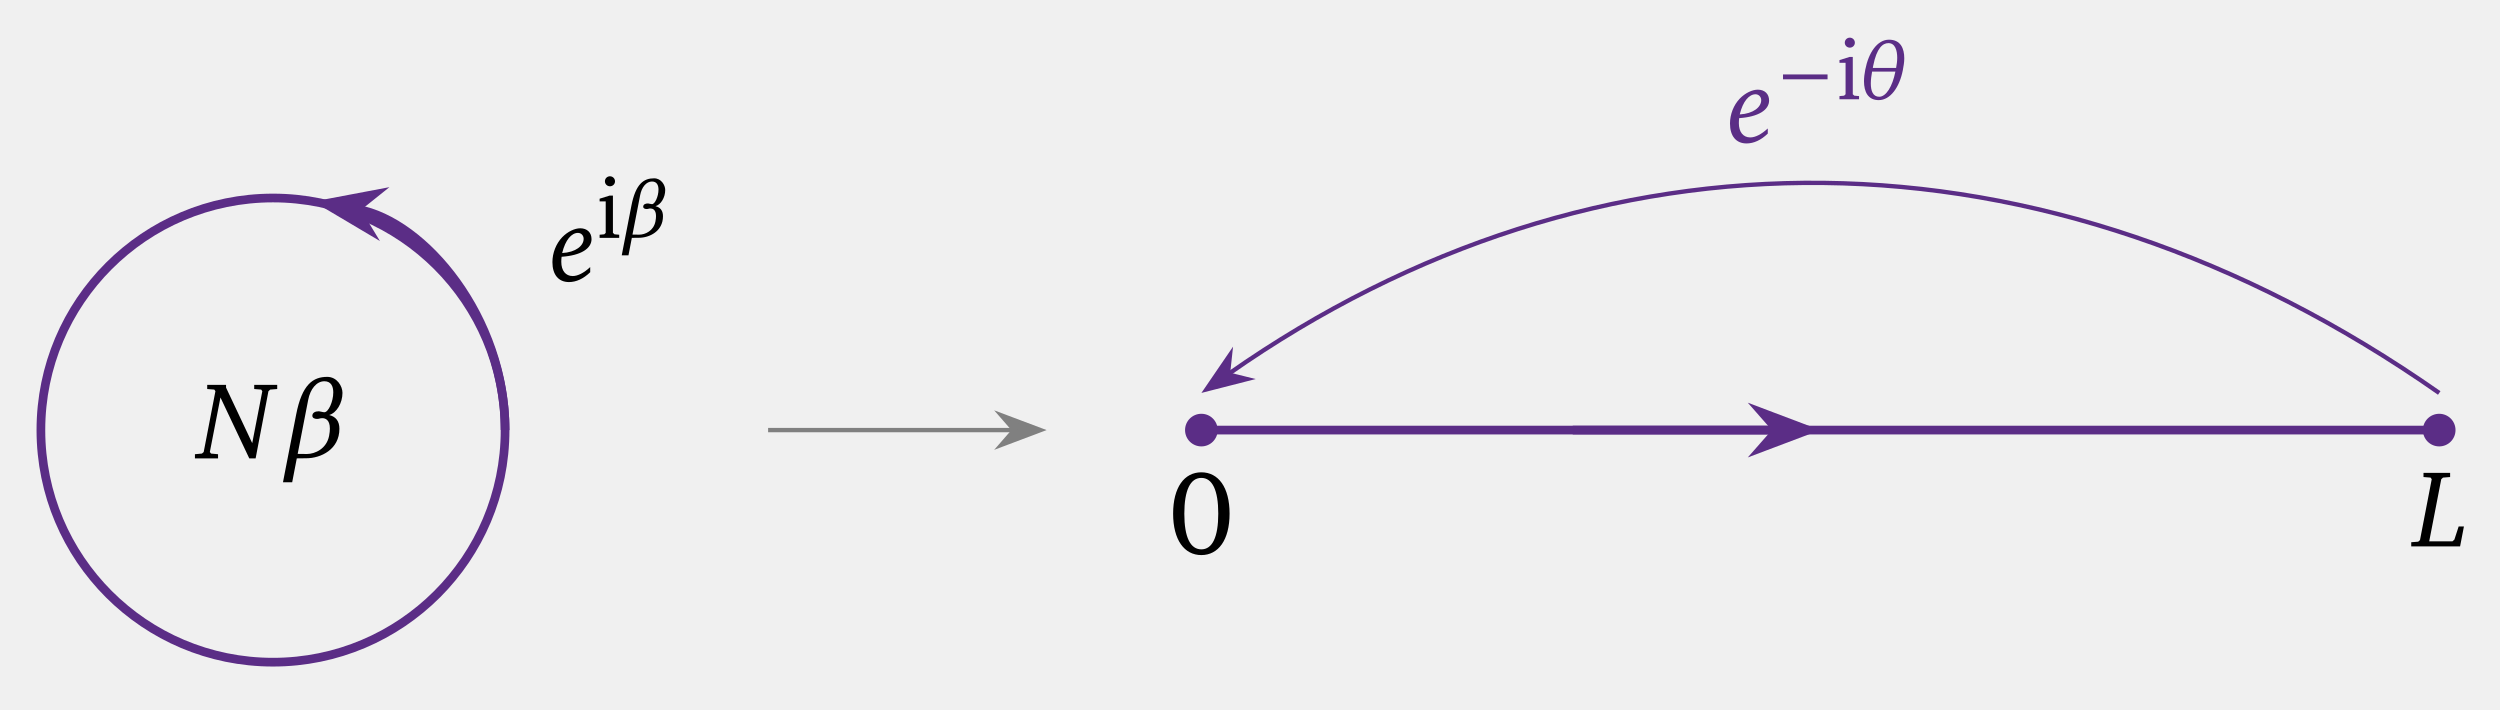
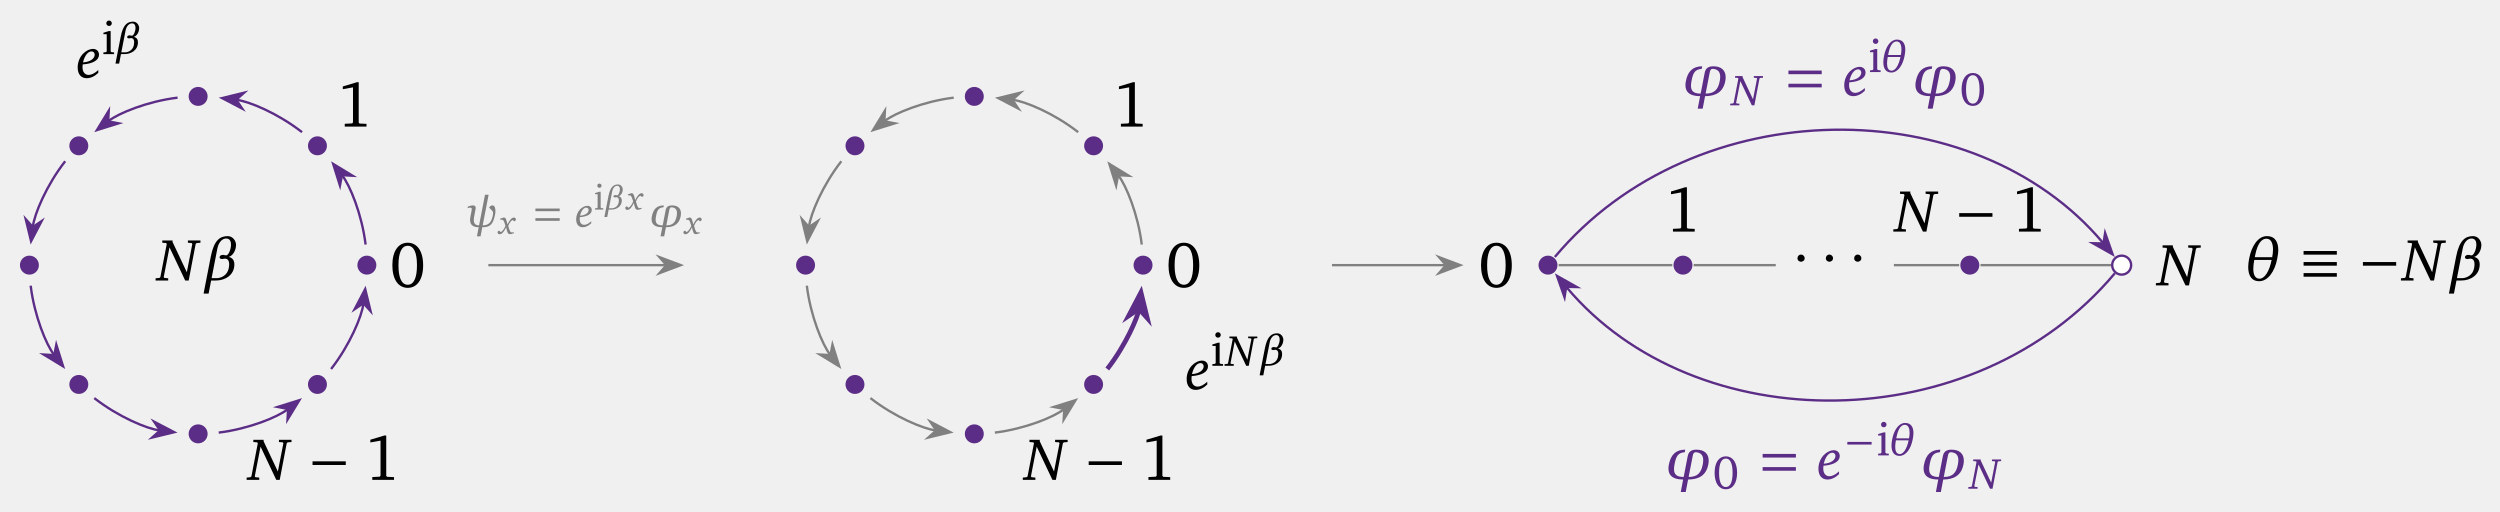
- <svg xmlns="http://www.w3.org/2000/svg" version="1.1" width="229pt" height="65pt" viewBox="0 -65 229 65">
+ <svg xmlns="http://www.w3.org/2000/svg" version="1.1" width="420pt" height="86pt" viewBox="0 -86 420 86">
  <g id="page1">
    <g transform="scale(1 -1)">
-       <path d="M46.266 25.605C46.266 37.348 36.746 46.863 25.004 46.863C13.262 46.863 3.746 37.348 3.746 25.605C3.746 13.863 13.262 4.344 25.004 4.344C36.746 4.344 46.266 13.863 46.266 25.605Z" stroke="#5b2d86" fill="none" stroke-width=".797" />
-       <path d="M46.266 25.605C46.266 35.922 38.855 44.75 32.746 45.828" stroke="#5b2d86" fill="none" stroke-width=".797" stroke-miterlimit="10" />
-       <path d="M29.813 46.344L33.633 44.078L32.547 45.863L34.176 47.168Z" fill="#5b2d86" />
-       <path d="M29.813 46.344L33.633 44.078L32.547 45.863L34.176 47.168Z" stroke="#5b2d86" fill="none" stroke-width=".797" stroke-miterlimit="10" />
-       <path d="M51.495 41.821C51.786 43.035 52.358 43.667 52.94 43.667C53.231 43.667 53.462 43.436 53.462 43.125C53.462 42.493 52.749 41.891 51.495 41.821ZM51.445 41.48C53.231 41.6 54.184 42.242 54.184 43.095C54.184 43.697 53.783 44.089 53.15 44.089C52.659 44.089 52.007 43.798 51.495 43.266C50.933 42.674 50.602 41.831 50.602 40.988C50.602 39.824 51.174 39.162 52.117 39.162C52.779 39.162 53.442 39.463 54.063 40.065V40.536C53.482 39.995 52.92 39.714 52.458 39.714C51.816 39.714 51.414 40.205 51.414 41.018C51.414 41.179 51.424 41.339 51.445 41.48Z" />
-       <path d="M55.873 48.853C55.618 48.853 55.411 48.654 55.411 48.391C55.411 48.136 55.618 47.937 55.873 47.937C56.128 47.937 56.335 48.136 56.335 48.391S56.128 48.853 55.873 48.853ZM55.841 47.084L54.925 46.798V46.551H55.483V43.666L55.347 43.538L54.925 43.499V43.212H56.718V43.499L56.288 43.538L56.144 43.666V47.084H55.841Z" />
-       <path d="M60.729 45.192C60.729 45.698 60.494 45.998 60.062 46.108L60.047 46.116C60.531 46.255 60.934 46.9 60.934 47.597C60.934 48.044 60.568 48.667 59.915 48.667C58.977 48.667 58.228 48.183 57.833 46.138L57.055 42.149C57.011 41.921 56.982 41.775 56.953 41.613H57.568C57.591 41.723 57.62 41.87 57.671 42.149L57.877 43.212C58.338 43.212 58.199 43.219 58.514 43.219C59.49 43.219 60.729 43.813 60.729 45.192ZM58.918 46.064C58.918 45.91 59.079 45.852 59.233 45.852C59.38 45.852 59.424 45.903 59.578 45.903C59.761 45.903 60.091 45.822 60.091 45.206C60.091 45.074 60.076 44.913 60.04 44.723C59.871 43.85 59.094 43.505 58.551 43.505C58.163 43.505 58.273 43.505 57.935 43.513C58.17 44.715 58.404 45.918 58.639 47.128C58.778 47.853 59.197 48.374 59.724 48.374C60.172 48.374 60.318 48.029 60.318 47.626C60.318 47.003 59.988 46.299 59.724 46.299C59.614 46.299 59.424 46.365 59.358 46.365C59.108 46.365 58.918 46.27 58.918 46.064Z" />
-       <path d="M18.98 29.746V29.365L19.632 29.314L19.732 29.164L18.659 23.595L18.498 23.454L17.856 23.394V23.013H19.973V23.394L19.331 23.454L19.221 23.595L20.194 28.592L22.833 23.013H23.415L24.589 29.164L24.75 29.314L25.392 29.365V29.746H23.285V29.365L23.927 29.314L24.027 29.164L23.104 24.408L20.706 29.495V29.746H18.98Z" />
-       <path d="M31.09 25.722C31.09 26.415 30.768 26.826 30.177 26.977L30.157 26.987C30.819 27.177 31.371 28.06 31.371 29.014C31.371 29.626 30.869 30.479 29.976 30.479C28.691 30.479 27.668 29.816 27.126 27.017L26.062 21.558C26.002 21.247 25.962 21.046 25.922 20.825H26.765C26.795 20.976 26.835 21.177 26.905 21.558L27.186 23.013C27.819 23.013 27.628 23.023 28.059 23.023C29.394 23.023 31.09 23.836 31.09 25.722ZM28.611 26.916C28.611 26.706 28.832 26.625 29.043 26.625C29.244 26.625 29.303 26.696 29.514 26.696C29.765 26.696 30.217 26.585 30.217 25.742C30.217 25.562 30.197 25.341 30.146 25.08C29.916 23.886 28.852 23.414 28.109 23.414C27.578 23.414 27.728 23.414 27.267 23.424C27.588 25.07 27.909 26.716 28.23 28.371C28.42 29.365 28.993 30.077 29.715 30.077C30.327 30.077 30.528 29.606 30.528 29.054C30.528 28.201 30.076 27.238 29.715 27.238C29.564 27.238 29.303 27.328 29.213 27.328C28.872 27.328 28.611 27.197 28.611 26.916Z" />
-       <path d="M70.359 25.605H92.809" stroke="#808080" fill="none" stroke-width=".399" stroke-miterlimit="10" />
-       <path d="M95.305 25.605L91.734 26.949L92.906 25.605L91.734 24.258Z" fill="#808080" />
-       <g fill="none" stroke-miterlimit="10">
-         <path d="M95.305 25.605L91.734 26.949L92.906 25.605L91.734 24.258Z" stroke="#808080" stroke-width=".399" />
-         <path d="M110.047 25.605H223.434" stroke="#5b2d86" stroke-width=".797" />
-         <path d="M144.062 25.605H162.629" stroke="#5b2d86" stroke-width=".797" />
+       <path d="M63.227 41.457C63.227 42.34 62.516 43.051 61.633 43.051C60.754 43.051 60.039 42.34 60.039 41.457C60.039 40.578 60.754 39.863 61.633 39.863C62.516 39.863 63.227 40.578 63.227 41.457Z" fill="#5b2d86" />
+       <path d="M61.422 44.914C60.797 50.016 58.789 54.859 57.512 56.496" stroke="#5b2d86" fill="none" stroke-width=".399" stroke-miterlimit="10" />
+       <path d="M55.973 58.461L57.113 54.82L57.449 56.574L59.234 56.477Z" fill="#5b2d86" />
+       <path d="M55.973 58.461L57.113 54.82L57.449 56.574L59.234 56.477Z" stroke="#5b2d86" fill="none" stroke-width=".399" stroke-miterlimit="10" />
+       <path d="M54.926 61.504C54.926 62.383 54.211 63.098 53.332 63.098C52.449 63.098 51.738 62.383 51.738 61.504C51.738 60.621 52.449 59.91 53.332 59.91C54.211 59.91 54.926 60.621 54.926 61.504Z" fill="#5b2d86" />
+       <path d="M50.738 63.797C46.688 66.961 41.844 68.969 39.781 69.219" stroke="#5b2d86" fill="none" stroke-width=".399" stroke-miterlimit="10" />
+       <path d="M37.305 69.523L40.688 67.754L39.684 69.234L41.012 70.426Z" fill="#5b2d86" />
+       <path d="M37.305 69.523L40.688 67.754L39.684 69.234L41.012 70.426Z" stroke="#5b2d86" fill="none" stroke-width=".399" stroke-miterlimit="10" />
+       <path d="M34.883 69.805C34.883 70.684 34.168 71.398 33.285 71.398C32.406 71.398 31.691 70.684 31.691 69.805S32.406 68.211 33.285 68.211C34.168 68.211 34.883 68.926 34.883 69.805Z" fill="#5b2d86" />
+       <path d="M29.832 69.594C24.727 68.969 19.887 66.961 18.25 65.684" stroke="#5b2d86" fill="none" stroke-width=".399" stroke-miterlimit="10" />
+       <path d="M16.281 64.145L19.926 65.281L18.172 65.621L18.27 67.402Z" fill="#5b2d86" />
+       <path d="M16.281 64.145L19.926 65.281L18.172 65.621L18.27 67.402Z" stroke="#5b2d86" fill="none" stroke-width=".399" stroke-miterlimit="10" />
+       <path d="M14.836 61.504C14.836 62.383 14.125 63.098 13.242 63.098C12.363 63.098 11.648 62.383 11.648 61.504C11.648 60.621 12.363 59.91 13.242 59.91C14.125 59.91 14.836 60.621 14.836 61.504Z" fill="#5b2d86" />
+       <path d="M10.949 58.91C7.785 54.859 5.777 50.016 5.523 47.953" stroke="#5b2d86" fill="none" stroke-width=".399" stroke-miterlimit="10" />
+       <path d="M5.219 45.477L6.992 48.856L5.512 47.856L4.32 49.184Z" fill="#5b2d86" />
+       <path d="M5.219 45.477L6.992 48.856L5.512 47.856L4.32 49.184Z" stroke="#5b2d86" fill="none" stroke-width=".399" stroke-miterlimit="10" />
+       <path d="M6.535 41.457C6.535 42.34 5.82 43.051 4.941 43.051C4.059 43.051 3.348 42.34 3.348 41.457C3.348 40.578 4.059 39.863 4.941 39.863C5.82 39.863 6.535 40.578 6.535 41.457Z" fill="#5b2d86" />
+       <path d="M5.152 38.004C5.777 32.898 7.785 28.059 9.062 26.422" stroke="#5b2d86" fill="none" stroke-width=".399" stroke-miterlimit="10" />
+       <path d="M10.602 24.453L9.461 28.094L9.125 26.34L7.34 26.438Z" fill="#5b2d86" />
+       <path d="M10.602 24.453L9.461 28.094L9.125 26.34L7.34 26.438Z" stroke="#5b2d86" fill="none" stroke-width=".399" stroke-miterlimit="10" />
+       <path d="M14.836 21.414C14.836 22.293 14.125 23.008 13.242 23.008C12.363 23.008 11.648 22.293 11.648 21.414C11.648 20.535 12.363 19.82 13.242 19.82C14.125 19.82 14.836 20.535 14.836 21.414Z" fill="#5b2d86" />
+       <path d="M15.836 19.121C19.887 15.953 24.727 13.949 26.793 13.695" stroke="#5b2d86" fill="none" stroke-width=".399" stroke-miterlimit="10" />
+       <path d="M29.269 13.391L25.887 15.16L26.891 13.684L25.562 12.492Z" fill="#5b2d86" />
+       <path d="M29.269 13.391L25.887 15.16L26.891 13.684L25.562 12.492Z" stroke="#5b2d86" fill="none" stroke-width=".399" stroke-miterlimit="10" />
+       <path d="M34.883 13.109C34.883 13.992 34.168 14.707 33.285 14.707C32.406 14.707 31.691 13.992 31.691 13.109C31.691 12.23 32.406 11.516 33.285 11.516C34.168 11.516 34.883 12.23 34.883 13.109Z" fill="#5b2d86" />
+       <path d="M36.742 13.324C41.844 13.949 46.688 15.953 48.324 17.234" stroke="#5b2d86" fill="none" stroke-width=".399" stroke-miterlimit="10" />
+       <path d="M50.293 18.77L46.648 17.633L48.402 17.297L48.305 15.512Z" fill="#5b2d86" />
+       <path d="M50.293 18.77L46.648 17.633L48.402 17.297L48.305 15.512Z" stroke="#5b2d86" fill="none" stroke-width=".399" stroke-miterlimit="10" />
+       <path d="M54.926 21.414C54.926 22.293 54.211 23.008 53.332 23.008C52.449 23.008 51.738 22.293 51.738 21.414C51.738 20.535 52.449 19.82 53.332 19.82C54.211 19.82 54.926 20.535 54.926 21.414Z" fill="#5b2d86" />
+       <path d="M55.625 24.008C58.789 28.059 60.797 32.898 61.051 34.961" stroke="#5b2d86" fill="none" stroke-width=".399" stroke-miterlimit="10" />
+       <path d="M61.355 37.441L59.582 34.059L61.062 35.062L62.254 33.73Z" fill="#5b2d86" />
+       <path d="M61.355 37.441L59.582 34.059L61.062 35.062L62.254 33.73Z" stroke="#5b2d86" fill="none" stroke-width=".399" stroke-miterlimit="10" />
+       <path d="M68.501 45.222C66.942 45.222 65.916 43.847 65.916 41.436C65.916 39.025 66.942 37.64 68.501 37.64C70.061 37.64 71.087 39.025 71.087 41.436C71.087 43.847 70.061 45.222 68.501 45.222ZM68.501 44.709C69.505 44.709 70.051 43.596 70.051 41.436S69.505 38.164 68.501 38.164C67.498 38.164 66.942 39.265 66.942 41.425C66.942 43.596 67.498 44.709 68.501 44.709Z" />
+       <path d="M59.958 72.186L57.59 71.477V71.019L59.303 71.324V65.455L59.172 65.269L57.918 65.204V64.735H61.572V65.193L60.394 65.248L60.263 65.411V72.186H59.958Z" />
+       <path d="M42.559 12.118V11.737L43.211 11.687L43.311 11.536L42.238 5.967L42.077 5.827L41.435 5.766V5.385H43.552V5.766L42.91 5.827L42.8 5.967L43.773 10.964L46.412 5.385H46.994L48.168 11.536L48.329 11.687L48.971 11.737V12.118H46.864V11.737L47.506 11.687L47.606 11.536L46.683 6.78L44.285 11.867V12.118H42.559Z" />
+       <path d="M58.091 7.883V8.494H52.505V7.883H58.091Z" />
+       <path d="M64.584 12.836L62.216 12.127V11.668L63.929 11.974V6.105L63.798 5.919L62.544 5.854V5.385H66.198V5.843L65.02 5.898L64.889 6.061V12.836H64.584Z" />
+       <path d="M13.942 75.519C14.233 76.733 14.805 77.365 15.387 77.365C15.678 77.365 15.909 77.134 15.909 76.823C15.909 76.191 15.196 75.589 13.942 75.519ZM13.892 75.178C15.678 75.298 16.631 75.94 16.631 76.793C16.631 77.395 16.23 77.787 15.597 77.787C15.106 77.787 14.454 77.496 13.942 76.964C13.38 76.372 13.049 75.529 13.049 74.686C13.049 73.522 13.621 72.86 14.564 72.86C15.226 72.86 15.889 73.161 16.511 73.763V74.234C15.929 73.692 15.367 73.412 14.905 73.412C14.263 73.412 13.861 73.903 13.861 74.716C13.861 74.877 13.871 75.037 13.892 75.178Z" />
+       <path d="M18.32 82.551C18.065 82.551 17.858 82.352 17.858 82.089C17.858 81.834 18.065 81.635 18.32 81.635C18.575 81.635 18.782 81.834 18.782 82.089S18.575 82.551 18.32 82.551ZM18.288 80.782L17.372 80.496V80.249H17.93V77.364L17.794 77.236L17.372 77.197V76.91H19.165V77.197L18.735 77.236L18.591 77.364V80.782H18.288Z" />
+       <path d="M23.176 78.89C23.176 79.396 22.941 79.696 22.509 79.806L22.494 79.814C22.978 79.953 23.381 80.598 23.381 81.295C23.381 81.742 23.015 82.365 22.362 82.365C21.424 82.365 20.676 81.881 20.28 79.836L19.502 75.847C19.458 75.619 19.429 75.473 19.4 75.311H20.016C20.038 75.421 20.067 75.568 20.118 75.847L20.324 76.91C20.786 76.91 20.646 76.917 20.961 76.917C21.937 76.917 23.176 77.511 23.176 78.89ZM21.365 79.762C21.365 79.608 21.526 79.55 21.68 79.55C21.827 79.55 21.871 79.601 22.025 79.601C22.208 79.601 22.538 79.52 22.538 78.904C22.538 78.772 22.523 78.611 22.487 78.421C22.318 77.548 21.541 77.203 20.998 77.203C20.61 77.203 20.72 77.203 20.382 77.211C20.617 78.413 20.851 79.616 21.086 80.826C21.226 81.551 21.644 82.072 22.171 82.072C22.619 82.072 22.766 81.727 22.766 81.324C22.766 80.701 22.436 79.997 22.171 79.997C22.061 79.997 21.871 80.063 21.805 80.063C21.556 80.063 21.365 79.968 21.365 79.762Z" />
+       <path d="M27.263 45.6V45.219L27.915 45.168L28.015 45.018L26.942 39.449L26.781 39.308L26.139 39.248V38.867H28.256V39.248L27.614 39.308L27.504 39.449L28.477 44.446L31.116 38.867H31.698L32.872 45.018L33.033 45.168L33.675 45.219V45.6H31.567V45.219L32.21 45.168L32.31 45.018L31.387 40.262L28.989 45.349V45.6H27.263Z" />
+       <path d="M39.373 41.576C39.373 42.269 39.051 42.68 38.46 42.831L38.44 42.841C39.102 43.031 39.654 43.914 39.654 44.868C39.654 45.48 39.152 46.333 38.259 46.333C36.974 46.333 35.951 45.67 35.409 42.871L34.345 37.412C34.285 37.101 34.245 36.9 34.205 36.679H35.048C35.078 36.83 35.118 37.031 35.188 37.412L35.469 38.867C36.102 38.867 35.911 38.877 36.342 38.877C37.677 38.877 39.373 39.69 39.373 41.576ZM36.894 42.77C36.894 42.56 37.115 42.479 37.326 42.479C37.526 42.479 37.587 42.55 37.797 42.55C38.048 42.55 38.5 42.439 38.5 41.596C38.5 41.416 38.48 41.195 38.429 40.934C38.199 39.74 37.135 39.268 36.392 39.268C35.861 39.268 36.011 39.268 35.55 39.278C35.871 40.924 36.192 42.57 36.513 44.225C36.703 45.219 37.276 45.931 37.998 45.931C38.61 45.931 38.811 45.46 38.811 44.908C38.811 44.055 38.359 43.092 37.998 43.092C37.847 43.092 37.587 43.182 37.496 43.182C37.155 43.182 36.894 43.051 36.894 42.77Z" />
+       <path d="M82.043 41.457H111.863" stroke="#808080" fill="none" stroke-width=".399" stroke-miterlimit="10" />
+       <path d="M114.36 41.457L110.789 42.805L111.961 41.457L110.789 40.113Z" fill="#808080" />
+       <path d="M114.36 41.457L110.789 42.805L111.961 41.457L110.789 40.113Z" stroke="#808080" fill="none" stroke-width=".399" stroke-miterlimit="10" />
+       <g fill="#808080">
+         <path d="M80.418 47.825L80.124 46.293H80.733L81.026 47.825C82.324 47.81 82.845 48.265 83.182 50.01C83.211 50.179 83.233 50.37 83.233 50.553C83.233 51.037 83.101 51.491 82.742 51.491C82.493 51.491 82.273 51.323 82.177 51.125L82.771 50.509C82.815 50.399 82.837 50.289 82.837 50.157C82.837 50.061 82.823 49.951 82.801 49.842C82.573 48.69 82.133 48.14 81.092 48.14L82.089 53.288H81.481L80.483 48.14C79.831 48.14 79.596 48.485 79.596 49.05C79.596 49.233 79.618 49.431 79.662 49.658L79.875 50.751C79.897 50.875 79.919 50.978 79.919 51.074C79.919 51.345 79.787 51.491 79.435 51.491C79.149 51.491 78.878 51.403 78.606 51.293L78.555 51.015C78.724 51.081 78.826 51.117 78.98 51.117C79.193 51.117 79.259 51.022 79.259 50.868C79.259 50.773 79.23 50.663 79.208 50.531H79.215L79.024 49.555C78.988 49.372 78.973 49.204 78.973 49.05C78.973 48.243 79.45 47.825 80.418 47.825Z" />
+         <path d="M84.593 49.452L84.019 49.253V49.117L84.491 49.054C84.644 48.912 84.775 48.583 84.922 48.065C84.69 47.503 84.388 47.139 84.133 47.003L83.871 47.247C83.695 47.213 83.593 47.111 83.593 46.957C83.593 46.776 83.729 46.651 83.945 46.651C84.32 46.651 84.661 47.031 85.031 47.804C85.218 46.997 85.292 46.662 85.69 46.662C85.843 46.662 86.059 46.719 86.326 46.827V47.003C86.19 46.963 86.087 46.94 86.025 46.94C85.684 46.94 85.604 47.298 85.383 48.065C85.633 48.645 85.883 48.969 86.144 49.037L86.388 48.815C86.57 48.889 86.667 48.997 86.667 49.133C86.667 49.31 86.525 49.452 86.343 49.452C85.985 49.452 85.633 49.071 85.258 48.31C85.059 49.083 84.991 49.458 84.656 49.458C84.633 49.458 84.616 49.452 84.593 49.452Z" />
+         <path d="M94.028 50.521V50.967H89.949V50.521H94.028ZM94.028 48.903V49.349H89.949V48.903H94.028Z" />
+         <path d="M97.449 49.768C97.661 50.655 98.079 51.117 98.504 51.117C98.717 51.117 98.886 50.949 98.886 50.721C98.886 50.26 98.365 49.82 97.449 49.768ZM97.412 49.519C98.717 49.607 99.414 50.076 99.414 50.7C99.414 51.14 99.12 51.425 98.659 51.425C98.299 51.425 97.823 51.213 97.449 50.824C97.038 50.391 96.796 49.775 96.796 49.16C96.796 48.309 97.214 47.825 97.903 47.825C98.387 47.825 98.871 48.045 99.326 48.485V48.83C98.9 48.434 98.49 48.228 98.153 48.228C97.683 48.228 97.39 48.588 97.39 49.182C97.39 49.299 97.397 49.416 97.412 49.519Z" />
+         <path d="M100.701 55.158C100.504 55.158 100.343 55.003 100.343 54.8C100.343 54.602 100.504 54.447 100.701 54.447C100.899 54.447 101.06 54.602 101.06 54.8C101.06 54.997 100.899 55.158 100.701 55.158ZM100.677 53.786L99.966 53.564V53.372H100.399V51.136L100.294 51.037L99.966 51.007V50.784H101.356V51.007L101.022 51.037L100.911 51.136V53.786H100.677Z" />
+         <path d="M104.464 52.318C104.464 52.71 104.282 52.943 103.947 53.029L103.935 53.034C104.31 53.142 104.623 53.642 104.623 54.182C104.623 54.529 104.339 55.012 103.833 55.012C103.106 55.012 102.526 54.637 102.219 53.051L101.617 49.96C101.583 49.784 101.56 49.67 101.538 49.545H102.015C102.032 49.631 102.055 49.745 102.094 49.96L102.253 50.784C102.611 50.784 102.503 50.79 102.748 50.79C103.503 50.79 104.464 51.25 104.464 52.318ZM103.06 52.995C103.06 52.875 103.185 52.83 103.305 52.83C103.418 52.83 103.453 52.87 103.572 52.87C103.714 52.87 103.969 52.807 103.969 52.33C103.969 52.227 103.958 52.102 103.93 51.955C103.799 51.279 103.197 51.011 102.776 51.011C102.475 51.011 102.56 51.011 102.299 51.017C102.481 51.949 102.663 52.881 102.844 53.819C102.952 54.381 103.276 54.785 103.685 54.785C104.032 54.785 104.146 54.517 104.146 54.205C104.146 53.722 103.89 53.176 103.685 53.176C103.6 53.176 103.453 53.228 103.401 53.228C103.208 53.228 103.06 53.154 103.06 52.995Z" />
+         <path d="M106.048 53.54L105.474 53.341V53.205L105.945 53.142C106.099 53 106.23 52.671 106.377 52.154C106.145 51.591 105.843 51.227 105.588 51.091L105.326 51.335C105.15 51.301 105.048 51.199 105.048 51.045C105.048 50.864 105.184 50.739 105.4 50.739C105.775 50.739 106.116 51.12 106.486 51.892C106.673 51.085 106.747 50.75 107.145 50.75C107.298 50.75 107.514 50.807 107.781 50.915V51.091C107.645 51.051 107.542 51.029 107.48 51.029C107.139 51.029 107.059 51.386 106.838 52.154C107.088 52.733 107.338 53.057 107.599 53.125L107.843 52.904C108.025 52.978 108.122 53.085 108.122 53.222C108.122 53.398 107.98 53.54 107.798 53.54C107.44 53.54 107.088 53.159 106.713 52.398C106.514 53.171 106.445 53.546 106.111 53.546C106.088 53.546 106.07 53.54 106.048 53.54Z" />
+         <path d="M110.204 49.658C110.388 50.611 110.578 51.11 111.465 51.176L111.524 51.491C110.344 51.491 109.742 50.839 109.515 49.658C109.478 49.482 109.464 49.321 109.464 49.167C109.464 48.228 110.124 47.825 111.267 47.825L110.974 46.293H111.583L111.876 47.825C113.21 47.825 114.098 48.353 114.355 49.658C114.384 49.827 114.406 49.988 114.406 50.135C114.406 50.993 113.87 51.491 112.903 51.491C112.287 51.491 111.942 51.279 111.825 50.67L111.334 48.14C110.498 48.14 110.145 48.434 110.145 49.101C110.145 49.262 110.168 49.453 110.204 49.658ZM112.844 51.176C113.467 51.125 113.731 50.787 113.731 50.201C113.731 50.04 113.709 49.856 113.673 49.658C113.467 48.617 113.005 48.14 111.942 48.14L112.433 50.67C112.492 50.971 112.543 51.176 112.844 51.176Z" />
+         <path d="M115.81 49.452L115.236 49.253V49.117L115.708 49.054C115.861 48.912 115.992 48.583 116.14 48.065C115.907 47.503 115.605 47.139 115.35 47.003L115.088 47.247C114.912 47.213 114.81 47.111 114.81 46.957C114.81 46.776 114.946 46.651 115.162 46.651C115.537 46.651 115.878 47.031 116.248 47.804C116.435 46.997 116.509 46.662 116.907 46.662C117.06 46.662 117.276 46.719 117.543 46.827V47.003C117.407 46.963 117.305 46.94 117.242 46.94C116.901 46.94 116.821 47.298 116.6 48.065C116.85 48.645 117.1 48.969 117.361 49.037L117.605 48.815C117.787 48.889 117.884 48.997 117.884 49.133C117.884 49.31 117.742 49.452 117.56 49.452C117.202 49.452 116.85 49.071 116.475 48.31C116.276 49.083 116.208 49.458 115.873 49.458C115.85 49.458 115.833 49.452 115.81 49.452Z" />
      </g>
-       <path d="M165.606 25.605L161.45 27.176L162.829 25.605L161.45 24.035Z" fill="#5b2d86" />
-       <path d="M165.606 25.605L161.45 27.176L162.829 25.605L161.45 24.035Z" stroke="#5b2d86" fill="none" stroke-width=".797" stroke-miterlimit="10" />
-       <path d="M111.539 25.605C111.539 26.43 110.871 27.098 110.047 27.098C109.219 27.098 108.551 26.43 108.551 25.605C108.551 24.777 109.219 24.109 110.047 24.109C110.871 24.109 111.539 24.777 111.539 25.605ZM224.926 25.605C224.926 26.43 224.258 27.098 223.434 27.098C222.605 27.098 221.937 26.43 221.937 25.605C221.937 24.777 222.605 24.109 223.434 24.109C224.258 24.109 224.926 24.777 224.926 25.605Z" fill="#5b2d86" />
-       <path d="M110.044 21.737C108.484 21.737 107.458 20.362 107.458 17.951S108.484 14.155 110.044 14.155C111.604 14.155 112.629 15.54 112.629 17.951S111.604 21.737 110.044 21.737ZM110.044 21.224C111.047 21.224 111.593 20.111 111.593 17.951S111.047 14.679 110.044 14.679C109.04 14.679 108.484 15.78 108.484 17.94C108.484 20.111 109.04 21.224 110.044 21.224Z" />
-       <path d="M221.993 21.684V21.303L222.645 21.252L222.746 21.102L221.672 15.533L221.511 15.382L220.869 15.332V14.951H225.344L225.696 16.777H225.214L224.822 15.573L224.642 15.412H222.515L223.618 21.102L223.779 21.252L224.431 21.303V21.684H221.993Z" />
-       <path d="M223.434 29.004C187.211 54.367 146.266 54.367 112.555 30.762" stroke="#5b2d86" fill="none" stroke-width=".399" stroke-miterlimit="10" />
-       <path d="M110.512 29.332L114.207 30.277L112.473 30.707L112.664 32.48Z" fill="#5b2d86" />
-       <path d="M110.512 29.332L114.207 30.277L112.473 30.707L112.664 32.48Z" stroke="#5b2d86" fill="none" stroke-width=".399" stroke-miterlimit="10" />
+       <path d="M191.816 44.914C191.191 50.016 189.187 54.859 187.906 56.496" stroke="#808080" fill="none" stroke-width=".399" stroke-miterlimit="10" />
+       <path d="M186.371 58.461L187.508 54.82L187.844 56.574L189.629 56.477Z" fill="#808080" />
+       <path d="M186.371 58.461L187.508 54.82L187.844 56.574L189.629 56.477Z" stroke="#808080" fill="none" stroke-width=".399" stroke-miterlimit="10" />
+       <path d="M181.133 63.797C177.082 66.961 172.242 68.969 170.18 69.219" stroke="#808080" fill="none" stroke-width=".399" stroke-miterlimit="10" />
+       <path d="M167.7 69.523L171.082 67.754L170.078 69.234L171.41 70.426Z" fill="#808080" />
+       <path d="M167.7 69.523L171.082 67.754L170.078 69.234L171.41 70.426Z" stroke="#808080" fill="none" stroke-width=".399" stroke-miterlimit="10" />
+       <path d="M160.227 69.594C155.125 68.969 150.281 66.961 148.645 65.684" stroke="#808080" fill="none" stroke-width=".399" stroke-miterlimit="10" />
+       <path d="M146.676 64.144L150.321 65.281L148.567 65.621L148.664 67.402Z" fill="#808080" />
+       <path d="M146.676 64.144L150.321 65.281L148.567 65.621L148.664 67.402Z" stroke="#808080" fill="none" stroke-width=".399" stroke-miterlimit="10" />
+       <path d="M141.344 58.91C138.18 54.859 136.172 50.016 135.918 47.953" stroke="#808080" fill="none" stroke-width=".399" stroke-miterlimit="10" />
+       <path d="M135.617 45.477L137.387 48.855L135.906 47.856L134.715 49.184Z" fill="#808080" />
+       <path d="M135.617 45.477L137.387 48.855L135.906 47.856L134.715 49.184Z" stroke="#808080" fill="none" stroke-width=".399" stroke-miterlimit="10" />
+       <path d="M135.547 38.004C136.172 32.898 138.18 28.059 139.457 26.422" stroke="#808080" fill="none" stroke-width=".399" stroke-miterlimit="10" />
+       <path d="M140.996 24.453L139.856 28.094L139.52 26.34L137.738 26.438Z" fill="#808080" />
+       <path d="M140.996 24.453L139.856 28.094L139.52 26.34L137.738 26.438Z" stroke="#808080" fill="none" stroke-width=".399" stroke-miterlimit="10" />
+       <path d="M146.23 19.121C150.281 15.953 155.125 13.949 157.187 13.695" stroke="#808080" fill="none" stroke-width=".399" stroke-miterlimit="10" />
+       <path d="M159.664 13.391L156.285 15.16L157.285 13.684L155.957 12.492Z" fill="#808080" />
+       <path d="M159.664 13.391L156.285 15.16L157.285 13.684L155.957 12.492Z" stroke="#808080" fill="none" stroke-width=".399" stroke-miterlimit="10" />
+       <path d="M167.137 13.324C172.242 13.949 177.082 15.953 178.719 17.234" stroke="#808080" fill="none" stroke-width=".399" stroke-miterlimit="10" />
+       <path d="M180.687 18.77L177.043 17.633L178.796 17.297L178.703 15.512Z" fill="#808080" />
+       <path d="M180.687 18.77L177.043 17.633L178.796 17.297L178.703 15.512Z" stroke="#808080" fill="none" stroke-width=".399" stroke-miterlimit="10" />
      <g fill="#5b2d86">
-         <path d="M159.36 54.519C159.651 55.733 160.223 56.365 160.805 56.365C161.096 56.365 161.327 56.134 161.327 55.823C161.327 55.191 160.614 54.589 159.36 54.519ZM159.31 54.178C161.096 54.298 162.049 54.94 162.049 55.793C162.049 56.395 161.648 56.787 161.015 56.787C160.524 56.787 159.872 56.496 159.36 55.964C158.798 55.372 158.467 54.529 158.467 53.686C158.467 52.522 159.039 51.86 159.982 51.86C160.644 51.86 161.307 52.161 161.929 52.763V53.234C161.347 52.692 160.785 52.412 160.323 52.412C159.681 52.412 159.279 52.903 159.279 53.716C159.279 53.877 159.289 54.037 159.31 54.178Z" />
-         <path d="M167.404 57.735V58.181H163.324V57.735H167.404Z" />
-         <path d="M169.444 61.551C169.189 61.551 168.982 61.352 168.982 61.089C168.982 60.834 169.189 60.635 169.444 60.635C169.699 60.635 169.906 60.834 169.906 61.089S169.699 61.551 169.444 61.551ZM169.412 59.782L168.496 59.496V59.249H169.054V56.364L168.918 56.236L168.496 56.197V55.91H170.289V56.197L169.859 56.236L169.715 56.364V59.782H169.412Z" />
-         <path d="M174.299 58.572C174.372 58.96 174.431 59.298 174.431 59.657C174.431 60.559 174.101 61.365 173.03 61.365C171.967 61.365 171.16 60.185 170.86 58.623C170.786 58.249 170.742 57.89 170.742 57.56C170.742 56.577 171.116 55.829 172.091 55.829C173.155 55.829 173.998 57.01 174.299 58.572ZM171.549 58.777L171.586 58.982C171.908 60.625 172.473 61.05 172.979 61.05C173.602 61.05 173.785 60.376 173.785 59.708C173.785 59.386 173.741 59.092 173.683 58.777H171.549ZM173.617 58.44C173.345 57.061 172.759 56.137 172.136 56.137C171.556 56.137 171.366 56.687 171.366 57.354C171.366 57.692 171.417 58.066 171.483 58.44H173.617Z" />
+         <path d="M193.625 41.457C193.625 42.34 192.91 43.051 192.031 43.051C191.148 43.051 190.434 42.34 190.434 41.457C190.434 40.578 191.148 39.863 192.031 39.863C192.91 39.863 193.625 40.578 193.625 41.457Z" />
+         <path d="M185.32 61.504C185.32 62.383 184.605 63.098 183.727 63.098C182.848 63.098 182.133 62.383 182.133 61.504C182.133 60.621 182.848 59.91 183.727 59.91C184.605 59.91 185.32 60.621 185.32 61.504Z" />
+         <path d="M165.277 69.805C165.277 70.684 164.562 71.398 163.684 71.398C162.801 71.398 162.09 70.684 162.09 69.805S162.801 68.211 163.684 68.211C164.562 68.211 165.277 68.926 165.277 69.805Z" />
+         <path d="M145.23 61.504C145.23 62.383 144.52 63.098 143.637 63.098C142.758 63.098 142.043 62.383 142.043 61.504C142.043 60.621 142.758 59.91 143.637 59.91C144.52 59.91 145.23 60.621 145.23 61.504Z" />
+         <path d="M136.93 41.457C136.93 42.34 136.215 43.051 135.336 43.051S133.742 42.34 133.742 41.457C133.742 40.578 134.457 39.863 135.336 39.863S136.93 40.578 136.93 41.457Z" />
+         <path d="M145.23 21.414C145.23 22.293 144.52 23.008 143.637 23.008C142.758 23.008 142.043 22.293 142.043 21.414C142.043 20.535 142.758 19.82 143.637 19.82C144.52 19.82 145.23 20.535 145.23 21.414Z" />
+         <path d="M165.277 13.109C165.277 13.992 164.562 14.707 163.684 14.707C162.801 14.707 162.09 13.992 162.09 13.109C162.09 12.23 162.801 11.516 163.684 11.516C164.562 11.516 165.277 12.23 165.277 13.109Z" />
+         <path d="M185.32 21.414C185.32 22.293 184.605 23.008 183.727 23.008C182.848 23.008 182.133 22.293 182.133 21.414C182.133 20.535 182.848 19.82 183.727 19.82C184.605 19.82 185.32 20.535 185.32 21.414Z" />
      </g>
+       <path d="M186.02 24.008C189.187 28.059 191.191 32.898 191.316 33.922" stroke="#5b2d86" fill="none" stroke-width=".797" stroke-miterlimit="10" />
+       <path d="M191.68 36.875L189.618 32.945L191.344 34.121L192.735 32.563Z" fill="#5b2d86" />
+       <path d="M191.68 36.875L189.618 32.945L191.344 34.121L192.735 32.563Z" stroke="#5b2d86" fill="none" stroke-width=".797" stroke-miterlimit="10" />
+       <path d="M198.896 45.222C197.336 45.222 196.31 43.847 196.31 41.436C196.31 39.025 197.336 37.64 198.896 37.64C200.456 37.64 201.481 39.025 201.481 41.436C201.481 43.847 200.456 45.222 198.896 45.222ZM198.896 44.709C199.899 44.709 200.445 43.596 200.445 41.436S199.899 38.164 198.896 38.164C197.892 38.164 197.336 39.265 197.336 41.425C197.336 43.596 197.892 44.709 198.896 44.709Z" />
+       <path d="M190.35 72.187L187.983 71.478V71.019L189.696 71.325V65.456L189.565 65.27L188.311 65.205V64.736H191.965V65.194L190.787 65.249L190.656 65.412V72.187H190.35Z" />
+       <path d="M172.953 12.118V11.737L173.605 11.687L173.705 11.536L172.632 5.967L172.471 5.827L171.829 5.766V5.385H173.946V5.766L173.304 5.827L173.194 5.967L174.167 10.964L176.806 5.385H177.388L178.562 11.536L178.723 11.687L179.365 11.737V12.118H177.258V11.737L177.9 11.687L178 11.536L177.077 6.78L174.679 11.867V12.118H172.953Z" />
+       <path d="M188.485 7.883V8.494H182.899V7.883H188.485Z" />
+       <path d="M194.978 12.836L192.61 12.127V11.668L194.323 11.974V6.105L194.192 5.919L192.938 5.854V5.385H196.592V5.843L195.414 5.898L195.283 6.061V12.836H194.978Z" />
+       <path d="M200.251 23.156C200.542 24.37 201.114 25.002 201.696 25.002C201.987 25.002 202.218 24.771 202.218 24.46C202.218 23.828 201.505 23.226 200.251 23.156ZM200.201 22.815C201.987 22.935 202.94 23.577 202.94 24.43C202.94 25.032 202.539 25.423 201.906 25.423C201.415 25.423 200.763 25.133 200.251 24.601C199.689 24.009 199.358 23.166 199.358 22.323C199.358 21.159 199.93 20.497 200.873 20.497C201.535 20.497 202.198 20.798 202.82 21.4V21.871C202.238 21.329 201.676 21.048 201.214 21.048C200.572 21.048 200.17 21.54 200.17 22.353C200.17 22.513 200.18 22.674 200.201 22.815Z" />
+       <path d="M204.628 30.188C204.373 30.188 204.166 29.989 204.166 29.726C204.166 29.471 204.373 29.272 204.628 29.272C204.883 29.272 205.09 29.471 205.09 29.726C205.09 29.981 204.883 30.188 204.628 30.188ZM204.596 28.419L203.68 28.133V27.886H204.238V25.001L204.102 24.873L203.68 24.834V24.547H205.473V24.834L205.043 24.873L204.899 25.001V28.419H204.596Z" />
+       <path d="M206.545 29.467V29.188L207.022 29.152L207.095 29.042L206.31 24.972L206.193 24.869L205.724 24.826V24.547H207.271V24.826L206.802 24.869L206.721 24.972L207.432 28.624L209.361 24.547H209.786L210.644 29.042L210.761 29.152L211.23 29.188V29.467H209.691V29.188L210.16 29.152L210.233 29.042L209.558 25.566L207.806 29.284V29.467H206.545Z" />
+       <path d="M215.395 26.527C215.395 27.033 215.161 27.333 214.728 27.443L214.713 27.451C215.197 27.59 215.601 28.235 215.601 28.932C215.601 29.379 215.234 30.002 214.581 30.002C213.643 30.002 212.895 29.518 212.499 27.473L211.721 23.484C211.677 23.256 211.648 23.11 211.619 22.948H212.235C212.257 23.058 212.286 23.205 212.337 23.484L212.543 24.547C213.005 24.547 212.865 24.554 213.18 24.554C214.156 24.554 215.395 25.148 215.395 26.527ZM213.584 27.399C213.584 27.245 213.745 27.187 213.899 27.187C214.046 27.187 214.09 27.238 214.244 27.238C214.427 27.238 214.757 27.157 214.757 26.541C214.757 26.409 214.742 26.248 214.706 26.058C214.537 25.185 213.76 24.84 213.217 24.84C212.829 24.84 212.939 24.84 212.601 24.848C212.836 26.05 213.071 27.253 213.305 28.463C213.445 29.188 213.863 29.709 214.391 29.709C214.838 29.709 214.985 29.364 214.985 28.961C214.985 28.338 214.655 27.634 214.391 27.634C214.28 27.634 214.09 27.7 214.024 27.7C213.775 27.7 213.584 27.605 213.584 27.399Z" />
+       <path d="M223.777 41.457H242.824" stroke="#808080" fill="none" stroke-width=".399" stroke-miterlimit="10" />
+       <path d="M245.32 41.457L241.75 42.805L242.922 41.457L241.75 40.113Z" fill="#808080" />
+       <path d="M245.32 41.457L241.75 42.805L242.922 41.457L241.75 40.113Z" stroke="#808080" fill="none" stroke-width=".399" stroke-miterlimit="10" />
+       <path d="M261.656 41.457C261.656 42.34 260.941 43.051 260.062 43.051C259.18 43.051 258.469 42.34 258.469 41.457C258.469 40.578 259.18 39.863 260.062 39.863C260.941 39.863 261.656 40.578 261.656 41.457Z" fill="#5b2d86" />
+       <path d="M251.397 45.222C249.838 45.222 248.812 43.847 248.812 41.436C248.812 39.025 249.838 37.64 251.397 37.64C252.957 37.64 253.983 39.025 253.983 41.436C253.983 43.847 252.957 45.222 251.397 45.222ZM251.397 44.709C252.401 44.709 252.947 43.596 252.947 41.436S252.401 38.164 251.397 38.164C250.394 38.164 249.838 39.265 249.838 41.425C249.838 43.596 250.394 44.709 251.397 44.709Z" />
+       <path d="M284.332 41.457C284.332 42.34 283.621 43.051 282.738 43.051C281.859 43.051 281.145 42.34 281.145 41.457C281.145 40.578 281.859 39.863 282.738 39.863C283.621 39.863 284.332 40.578 284.332 41.457Z" fill="#5b2d86" />
+       <path d="M283.096 54.537L280.728 53.827V53.369L282.441 53.675V47.806L282.31 47.62L281.056 47.555V47.086H284.71V47.544L283.532 47.599L283.401 47.762V54.537H283.096Z" />
+       <path d="M303.185 42.614C303.185 42.953 302.902 43.236 302.574 43.236C302.247 43.236 301.975 42.964 301.975 42.614C301.975 42.2 302.345 42.025 302.574 42.025C302.804 42.025 303.185 42.211 303.185 42.614Z" />
+       <path d="M307.952 42.614C307.952 42.953 307.668 43.236 307.341 43.236C307.014 43.236 306.741 42.964 306.741 42.614C306.741 42.2 307.112 42.025 307.341 42.025C307.57 42.025 307.952 42.211 307.952 42.614Z" />
+       <path d="M312.708 42.614C312.708 42.953 312.424 43.236 312.097 43.236C311.769 43.236 311.497 42.964 311.497 42.614C311.497 42.2 311.868 42.025 312.097 42.025C312.326 42.025 312.708 42.211 312.708 42.614Z" />
+       <path d="M332.523 41.457C332.523 42.34 331.809 43.051 330.93 43.051C330.047 43.051 329.336 42.34 329.336 41.457C329.336 40.578 330.047 39.863 330.93 39.863C331.809 39.863 332.523 40.578 332.523 41.457Z" fill="#5b2d86" />
+       <path d="M319.201 53.819V53.438L319.853 53.387L319.953 53.237L318.88 47.668L318.719 47.527L318.077 47.467V47.086H320.194V47.467L319.552 47.527L319.442 47.668L320.415 52.665L323.054 47.086H323.636L324.81 53.237L324.971 53.387L325.613 53.438V53.819H323.505V53.438L324.148 53.387L324.248 53.237L323.325 48.481L320.927 53.568V53.819H319.201Z" />
+       <path d="M334.732 49.584V50.195H329.146V49.584H334.732Z" />
+       <path d="M341.225 54.537L338.858 53.827V53.369L340.571 53.675V47.806L340.44 47.62L339.186 47.555V47.086H342.84V47.544L341.662 47.599L341.531 47.762V54.537H341.225Z" />
+       <path d="M358.035 41.457C358.035 42.34 357.32 43.051 356.441 43.051C355.559 43.051 354.848 42.34 354.848 41.457C354.848 40.578 355.559 39.863 356.441 39.863C357.32 39.863 358.035 40.578 358.035 41.457Z" fill="#fff" />
+       <path d="M358.035 41.457C358.035 42.34 357.32 43.051 356.441 43.051C355.559 43.051 354.848 42.34 354.848 41.457C354.848 40.578 355.559 39.863 356.441 39.863C357.32 39.863 358.035 40.578 358.035 41.457Z" stroke="#5b2d86" fill="none" stroke-width=".399" stroke-miterlimit="10" />
+       <path d="M363.314 44.782V44.401L363.966 44.351L364.066 44.2L362.993 38.631L362.832 38.491L362.19 38.43V38.049H364.307V38.43L363.665 38.491L363.555 38.631L364.528 43.629L367.167 38.049H367.749L368.923 44.2L369.084 44.351L369.726 44.401V44.782H367.618V44.401L368.261 44.351L368.361 44.2L367.438 39.444L365.04 44.531V44.782H363.314Z" />
+       <path d="M261.855 41.457H280.945M284.531 41.457H298.328M318.172 41.457H329.137M332.723 41.457H354.648" stroke="#808080" fill="none" stroke-width=".399" stroke-miterlimit="10" />
+       <path d="M261.215 42.832C284.797 70.934 331.707 70.934 353.32 45.18" stroke="#5b2d86" fill="none" stroke-width=".399" stroke-miterlimit="10" />
+       <path d="M354.922 43.266L353.66 46.867L353.383 45.102L351.598 45.137Z" fill="#5b2d86" />
+       <path d="M354.922 43.266L353.66 46.867L353.383 45.102L351.598 45.137Z" stroke="#5b2d86" fill="none" stroke-width=".399" stroke-miterlimit="10" />
+       <g fill="#5b2d86">
+         <path d="M284.165 72.354C284.416 73.659 284.677 74.341 285.891 74.432L285.972 74.863C284.356 74.863 283.533 73.97 283.222 72.354C283.172 72.114 283.152 71.893 283.152 71.682C283.152 70.398 284.055 69.846 285.62 69.846L285.219 67.749H286.052L286.453 69.846C288.279 69.846 289.493 70.568 289.845 72.354C289.885 72.585 289.915 72.806 289.915 73.007C289.915 74.181 289.182 74.863 287.858 74.863C287.015 74.863 286.543 74.572 286.383 73.739L285.711 70.277C284.567 70.277 284.085 70.679 284.085 71.592C284.085 71.813 284.115 72.074 284.165 72.354ZM287.778 74.432C288.631 74.361 288.992 73.9 288.992 73.097C288.992 72.876 288.962 72.625 288.912 72.354C288.631 70.929 287.998 70.277 286.543 70.277L287.216 73.739C287.296 74.15 287.366 74.432 287.778 74.432Z" />
+         <path d="M291.494 73.22V72.942L291.971 72.905L292.044 72.795L291.259 68.725L291.142 68.623L290.673 68.579V68.3H292.22V68.579L291.751 68.623L291.67 68.725L292.381 72.377L294.31 68.3H294.735L295.593 72.795L295.71 72.905L296.179 72.942V73.22H294.64V72.942L295.109 72.905L295.182 72.795L294.507 69.319L292.755 73.037V73.22H291.494Z" />
+         <path d="M306.045 73.536V74.147H300.459V73.536H306.045ZM306.045 71.321V71.932H300.459V71.321H306.045Z" />
+         <path d="M310.725 72.505C311.016 73.719 311.588 74.351 312.17 74.351C312.461 74.351 312.692 74.12 312.692 73.809C312.692 73.177 311.979 72.575 310.725 72.505ZM310.675 72.164C312.461 72.284 313.414 72.926 313.414 73.779C313.414 74.381 313.013 74.773 312.38 74.773C311.889 74.773 311.237 74.482 310.725 73.95C310.163 73.358 309.832 72.515 309.832 71.672C309.832 70.508 310.404 69.846 311.347 69.846C312.009 69.846 312.672 70.147 313.293 70.749V71.22C312.712 70.679 312.15 70.398 311.688 70.398C311.046 70.398 310.644 70.889 310.644 71.702C310.644 71.863 310.654 72.023 310.675 72.164Z" />
+         <path d="M315.102 79.538C314.847 79.538 314.64 79.338 314.64 79.075C314.64 78.82 314.847 78.621 315.102 78.621C315.357 78.621 315.564 78.82 315.564 79.075S315.357 79.538 315.102 79.538ZM315.07 77.768L314.154 77.482V77.235H314.712V74.35L314.576 74.223L314.154 74.183V73.896H315.947V74.183L315.517 74.223L315.373 74.35V77.768H315.07Z" />
+         <path d="M319.957 76.558C320.03 76.946 320.089 77.284 320.089 77.643C320.089 78.545 319.759 79.351 318.688 79.351C317.625 79.351 316.818 78.171 316.518 76.609C316.444 76.235 316.4 75.876 316.4 75.546C316.4 74.563 316.774 73.815 317.749 73.815C318.813 73.815 319.656 74.996 319.957 76.558ZM317.207 76.763L317.244 76.968C317.566 78.611 318.131 79.036 318.637 79.036C319.26 79.036 319.443 78.362 319.443 77.694C319.443 77.372 319.399 77.078 319.341 76.763H317.207ZM319.275 76.426C319.003 75.047 318.417 74.123 317.794 74.123C317.214 74.123 317.024 74.673 317.024 75.34C317.024 75.678 317.075 76.052 317.141 76.426H319.275Z" />
+         <path d="M322.805 72.354C323.056 73.659 323.317 74.341 324.531 74.432L324.612 74.863C322.996 74.863 322.173 73.97 321.862 72.354C321.812 72.114 321.792 71.893 321.792 71.682C321.792 70.398 322.695 69.846 324.26 69.846L323.859 67.749H324.692L325.093 69.846C326.919 69.846 328.133 70.568 328.485 72.354C328.525 72.585 328.555 72.806 328.555 73.007C328.555 74.181 327.822 74.863 326.498 74.863C325.655 74.863 325.183 74.572 325.023 73.739L324.351 70.277C323.207 70.277 322.725 70.679 322.725 71.592C322.725 71.813 322.755 72.074 322.805 72.354ZM326.418 74.432C327.271 74.361 327.632 73.9 327.632 73.097C327.632 72.876 327.602 72.625 327.552 72.354C327.271 70.929 326.638 70.277 325.183 70.277L325.856 73.739C325.936 74.15 326.006 74.432 326.418 74.432Z" />
+         <path d="M331.436 73.743C330.297 73.743 329.548 72.738 329.548 70.978C329.548 69.216 330.297 68.204 331.436 68.204C332.576 68.204 333.325 69.216 333.325 70.978C333.325 72.738 332.576 73.743 331.436 73.743ZM331.436 73.368C332.169 73.368 332.568 72.555 332.568 70.978C332.568 69.4 332.169 68.587 331.436 68.587C330.703 68.587 330.297 69.392 330.297 70.969C330.297 72.555 330.703 73.368 331.436 73.368Z" />
+       </g>
+       <path d="M355.289 40.086C331.707 11.98 284.797 11.98 263.184 37.738" stroke="#5b2d86" fill="none" stroke-width=".399" stroke-miterlimit="10" />
+       <path d="M261.578 39.648L262.844 36.051L263.121 37.812L264.906 37.777Z" fill="#5b2d86" />
+       <path d="M261.578 39.648L262.844 36.051L263.121 37.812L264.906 37.777Z" stroke="#5b2d86" fill="none" stroke-width=".399" stroke-miterlimit="10" />
+       <g fill="#5b2d86">
+         <path d="M281.312 7.948C281.563 9.253 281.824 9.935 283.038 10.026L283.119 10.457C281.503 10.457 280.68 9.564 280.369 7.948C280.319 7.708 280.299 7.487 280.299 7.276C280.299 5.992 281.202 5.44 282.767 5.44L282.366 3.343H283.199L283.6 5.44C285.426 5.44 286.64 6.162 286.992 7.948C287.032 8.179 287.062 8.4 287.062 8.601C287.062 9.775 286.329 10.457 285.005 10.457C284.162 10.457 283.69 10.166 283.53 9.333L282.858 5.871C281.714 5.871 281.232 6.273 281.232 7.186C281.232 7.407 281.262 7.668 281.312 7.948ZM284.925 10.026C285.778 9.955 286.139 9.494 286.139 8.691C286.139 8.47 286.109 8.219 286.059 7.948C285.778 6.523 285.145 5.871 283.69 5.871L284.363 9.333C284.443 9.744 284.513 10.026 284.925 10.026Z" />
+         <path d="M289.943 9.336C288.804 9.336 288.055 8.332 288.055 6.571C288.055 4.809 288.804 3.797 289.943 3.797C291.083 3.797 291.832 4.809 291.832 6.571C291.832 8.332 291.083 9.336 289.943 9.336ZM289.943 8.961C290.676 8.961 291.075 8.148 291.075 6.571C291.075 4.993 290.676 4.18 289.943 4.18C289.21 4.18 288.804 4.985 288.804 6.562C288.804 8.148 289.21 8.961 289.943 8.961Z" />
+         <path d="M301.709 9.13V9.741H296.123V9.13H301.709ZM301.709 6.915V7.526H296.123V6.915H301.709Z" />
+         <path d="M306.389 8.099C306.68 9.313 307.252 9.945 307.834 9.945C308.125 9.945 308.356 9.714 308.356 9.403C308.356 8.771 307.643 8.169 306.389 8.099ZM306.339 7.758C308.125 7.878 309.078 8.52 309.078 9.373C309.078 9.975 308.677 10.367 308.044 10.367C307.553 10.367 306.901 10.076 306.389 9.544C305.827 8.952 305.496 8.109 305.496 7.266C305.496 6.102 306.068 5.44 307.011 5.44C307.673 5.44 308.336 5.741 308.957 6.343V6.814C308.376 6.273 307.814 5.992 307.352 5.992C306.71 5.992 306.308 6.483 306.308 7.296C306.308 7.457 306.318 7.617 306.339 7.758Z" />
+         <path d="M314.432 11.315V11.761H310.352V11.315H314.432Z" />
+         <path d="M316.473 15.132C316.218 15.132 316.011 14.932 316.011 14.669C316.011 14.414 316.218 14.215 316.473 14.215C316.728 14.215 316.935 14.414 316.935 14.669S316.728 15.132 316.473 15.132ZM316.441 13.362L315.525 13.076V12.829H316.083V9.944L315.947 9.817L315.525 9.777V9.49H317.318V9.777L316.888 9.817L316.744 9.944V13.362H316.441Z" />
+         <path d="M321.328 12.152C321.401 12.54 321.46 12.878 321.46 13.237C321.46 14.139 321.13 14.945 320.059 14.945C318.996 14.945 318.189 13.765 317.889 12.203C317.815 11.829 317.771 11.47 317.771 11.14C317.771 10.157 318.145 9.409 319.12 9.409C320.184 9.409 321.027 10.59 321.328 12.152ZM318.578 12.357L318.615 12.562C318.937 14.205 319.502 14.63 320.008 14.63C320.631 14.63 320.814 13.956 320.814 13.288C320.814 12.966 320.77 12.672 320.712 12.357H318.578ZM320.646 12.02C320.374 10.641 319.788 9.717 319.165 9.717C318.585 9.717 318.395 10.267 318.395 10.934C318.395 11.272 318.446 11.646 318.512 12.02H320.646Z" />
+         <path d="M324.176 7.948C324.427 9.253 324.688 9.935 325.902 10.026L325.983 10.457C324.367 10.457 323.544 9.564 323.233 7.948C323.183 7.708 323.163 7.487 323.163 7.276C323.163 5.992 324.066 5.44 325.631 5.44L325.23 3.343H326.063L326.464 5.44C328.29 5.44 329.504 6.162 329.856 7.948C329.896 8.179 329.926 8.4 329.926 8.601C329.926 9.775 329.193 10.457 327.869 10.457C327.026 10.457 326.554 10.166 326.394 9.333L325.722 5.871C324.578 5.871 324.096 6.273 324.096 7.186C324.096 7.407 324.126 7.668 324.176 7.948ZM327.789 10.026C328.642 9.955 329.003 9.494 329.003 8.691C329.003 8.47 328.973 8.219 328.923 7.948C328.642 6.523 328.009 5.871 326.554 5.871L327.227 9.333C327.307 9.744 327.377 10.026 327.789 10.026Z" />
+         <path d="M331.505 8.813V8.535L331.982 8.498L332.055 8.388L331.27 4.318L331.153 4.216L330.684 4.172V3.893H332.231V4.172L331.762 4.216L331.681 4.318L332.392 7.97L334.321 3.893H334.746L335.604 8.388L335.721 8.498L336.19 8.535V8.813H334.651V8.535L335.12 8.498L335.193 8.388L334.518 4.912L332.766 8.63V8.813H331.505Z" />
+       </g>
+       <path d="M382.568 42.509C382.668 43.041 382.749 43.503 382.749 43.995C382.749 45.229 382.297 46.333 380.832 46.333C379.377 46.333 378.273 44.717 377.862 42.58C377.762 42.068 377.701 41.576 377.701 41.125C377.701 39.78 378.213 38.757 379.548 38.757C381.003 38.757 382.157 40.372 382.568 42.509ZM378.805 42.79L378.855 43.071C379.297 45.319 380.07 45.901 380.762 45.901C381.615 45.901 381.866 44.978 381.866 44.065C381.866 43.623 381.806 43.222 381.725 42.79H378.805ZM381.635 42.329C381.264 40.442 380.461 39.178 379.608 39.178C378.815 39.178 378.554 39.931 378.554 40.844C378.554 41.305 378.625 41.817 378.715 42.329H381.635Z" />
+       <path d="M392.587 43.219V43.83H387.001V43.219H392.587ZM392.587 41.365V41.976H387.001V41.365H392.587ZM392.587 39.511V40.121H387.001V39.511H392.587Z" />
+       <path d="M402.557 41.365V41.976H396.971V41.365H402.557Z" />
+       <path d="M404.48 45.6V45.219L405.132 45.168L405.232 45.018L404.159 39.449L403.998 39.308L403.356 39.248V38.867H405.473V39.248L404.831 39.308L404.721 39.449L405.694 44.446L408.333 38.867H408.915L410.089 45.018L410.25 45.168L410.892 45.219V45.6H408.785V45.219L409.427 45.168L409.527 45.018L408.604 40.262L406.206 45.349V45.6H404.48Z" />
+       <path d="M416.59 41.576C416.59 42.269 416.269 42.68 415.677 42.831L415.657 42.841C416.319 43.031 416.871 43.914 416.871 44.868C416.871 45.48 416.369 46.333 415.476 46.333C414.191 46.333 413.168 45.67 412.626 42.871L411.562 37.412C411.502 37.101 411.462 36.9 411.422 36.679H412.265C412.295 36.83 412.335 37.031 412.405 37.412L412.686 38.867C413.318 38.867 413.128 38.877 413.559 38.877C414.894 38.877 416.59 39.69 416.59 41.576ZM414.111 42.77C414.111 42.56 414.332 42.479 414.543 42.479C414.743 42.479 414.803 42.55 415.014 42.55C415.265 42.55 415.717 42.439 415.717 41.596C415.717 41.416 415.697 41.195 415.646 40.934C415.416 39.74 414.352 39.268 413.609 39.268C413.078 39.268 413.228 39.268 412.767 39.278C413.088 40.924 413.409 42.57 413.73 44.225C413.92 45.219 414.493 45.931 415.215 45.931C415.827 45.931 416.028 45.46 416.028 44.908C416.028 44.055 415.576 43.092 415.215 43.092C415.064 43.092 414.803 43.182 414.713 43.182C414.372 43.182 414.111 43.051 414.111 42.77Z" />
    </g>
  </g>
</svg>
